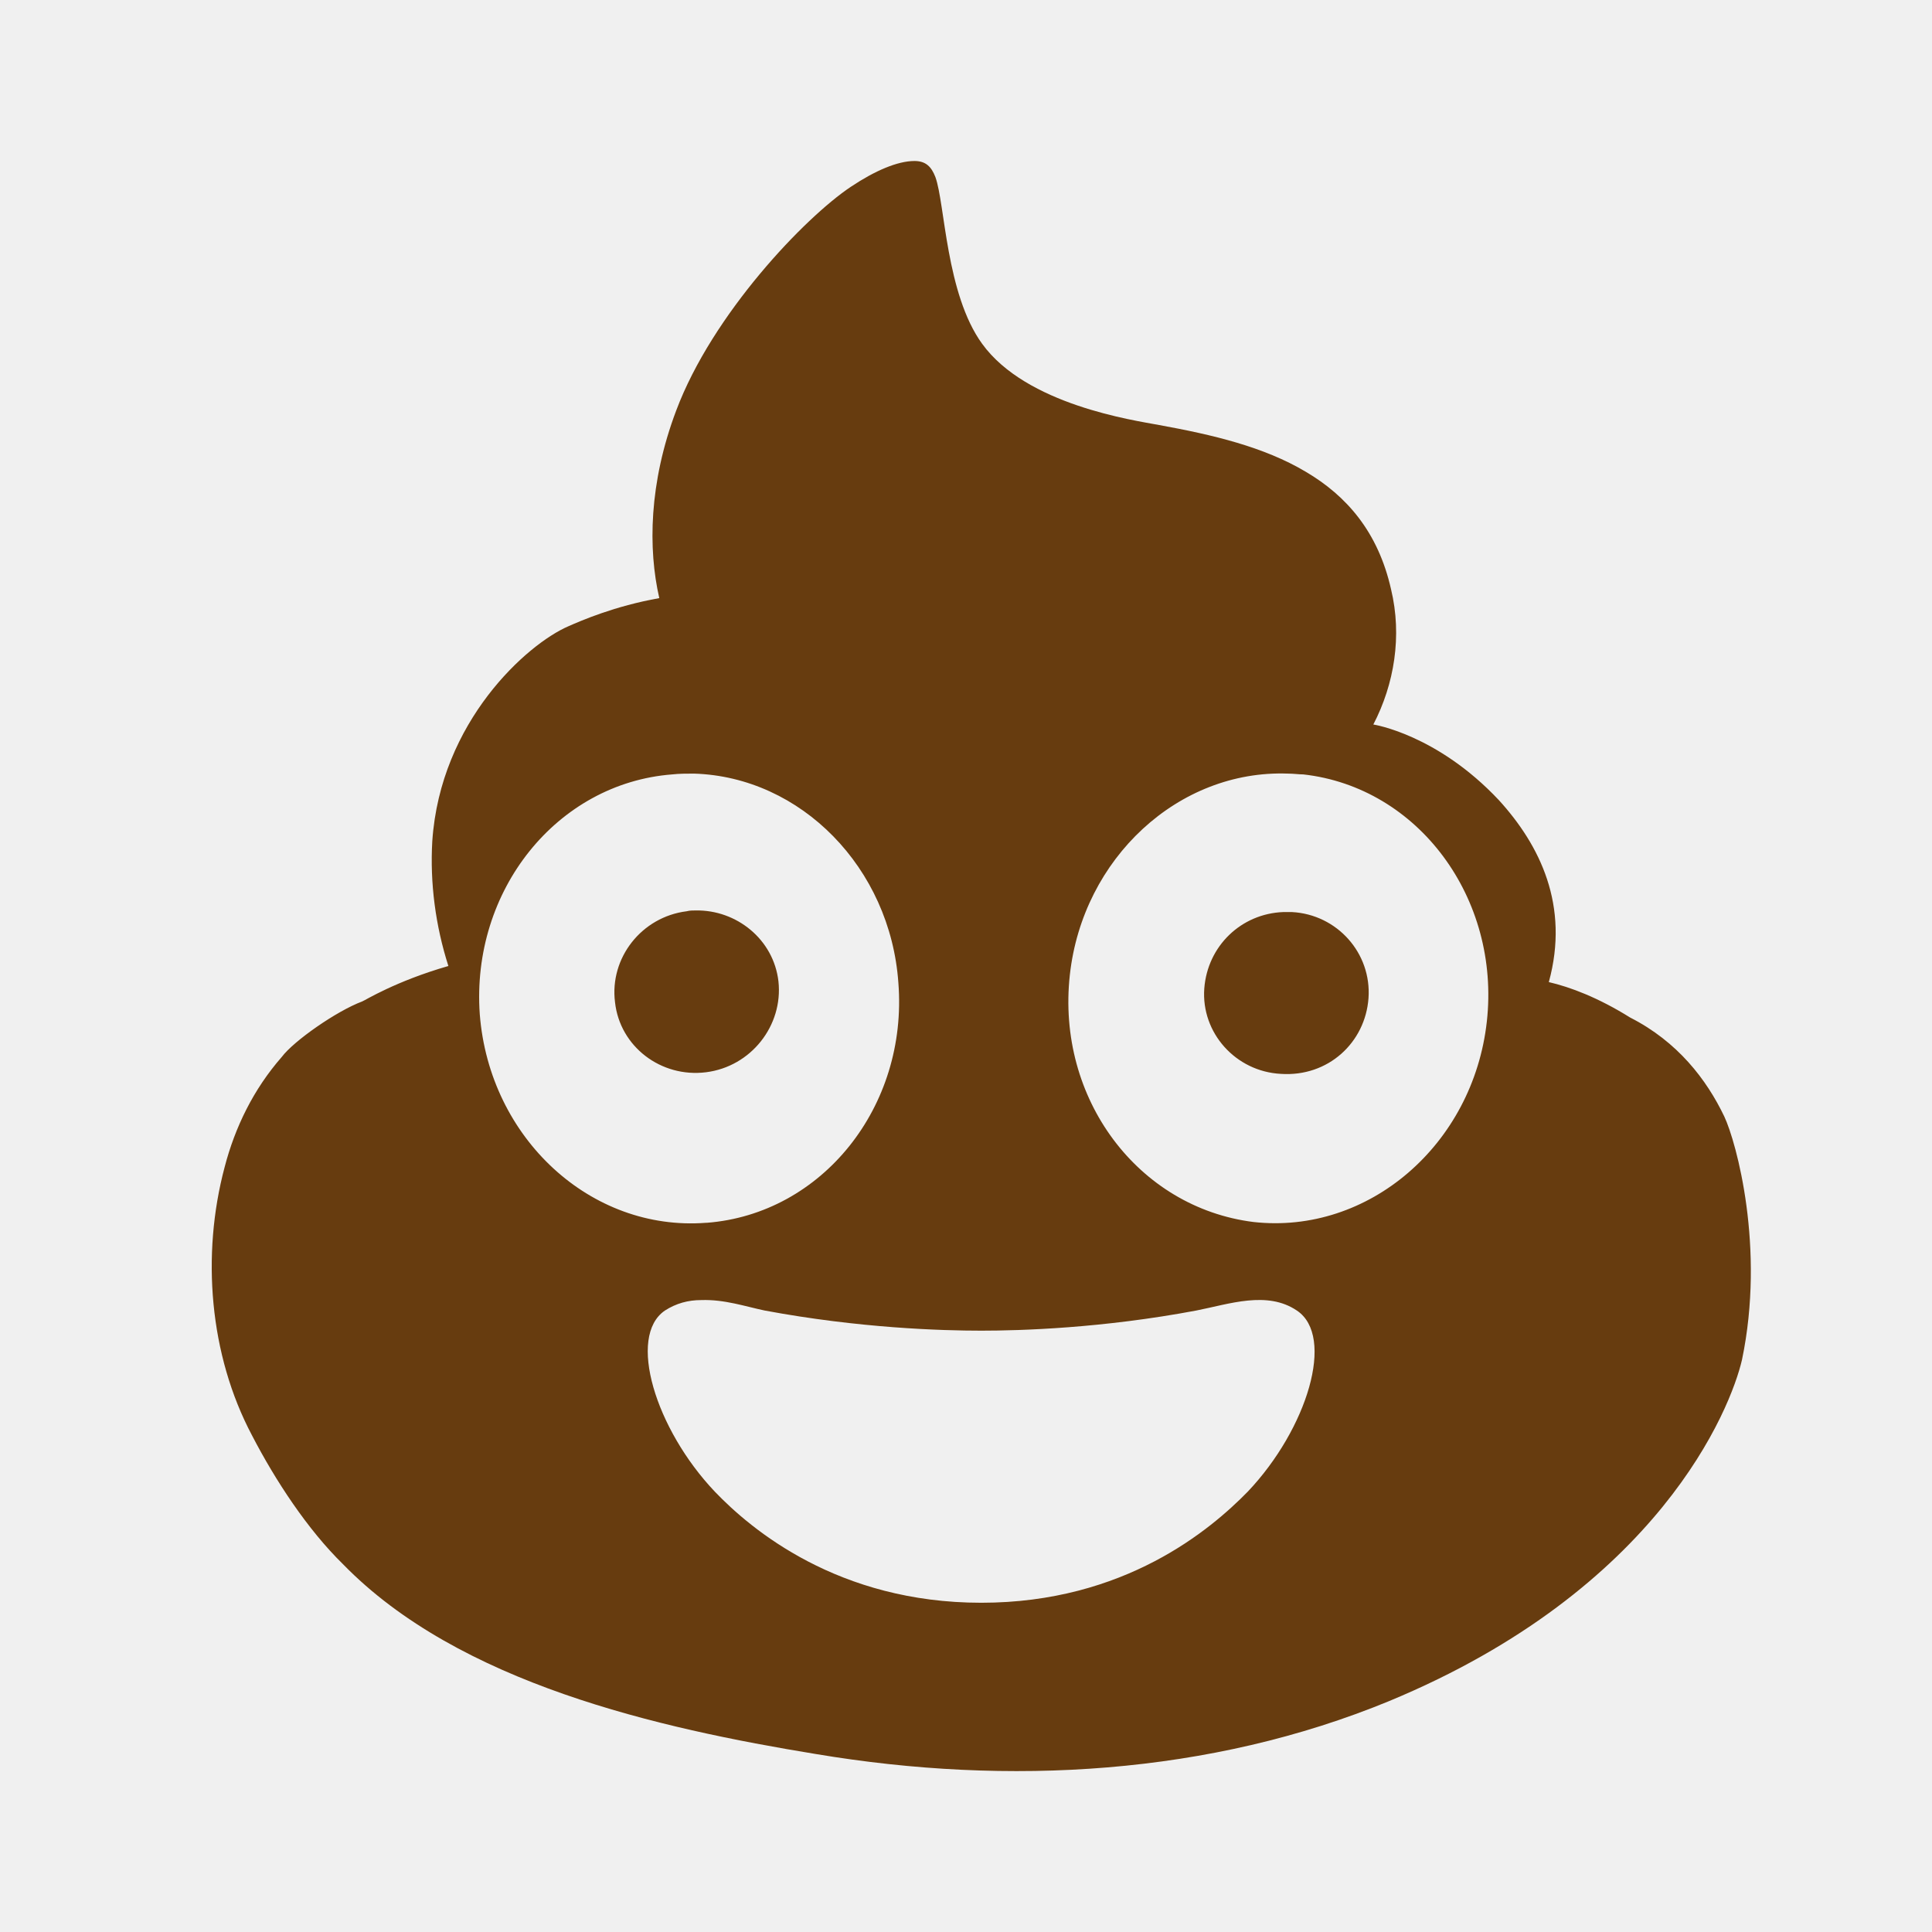
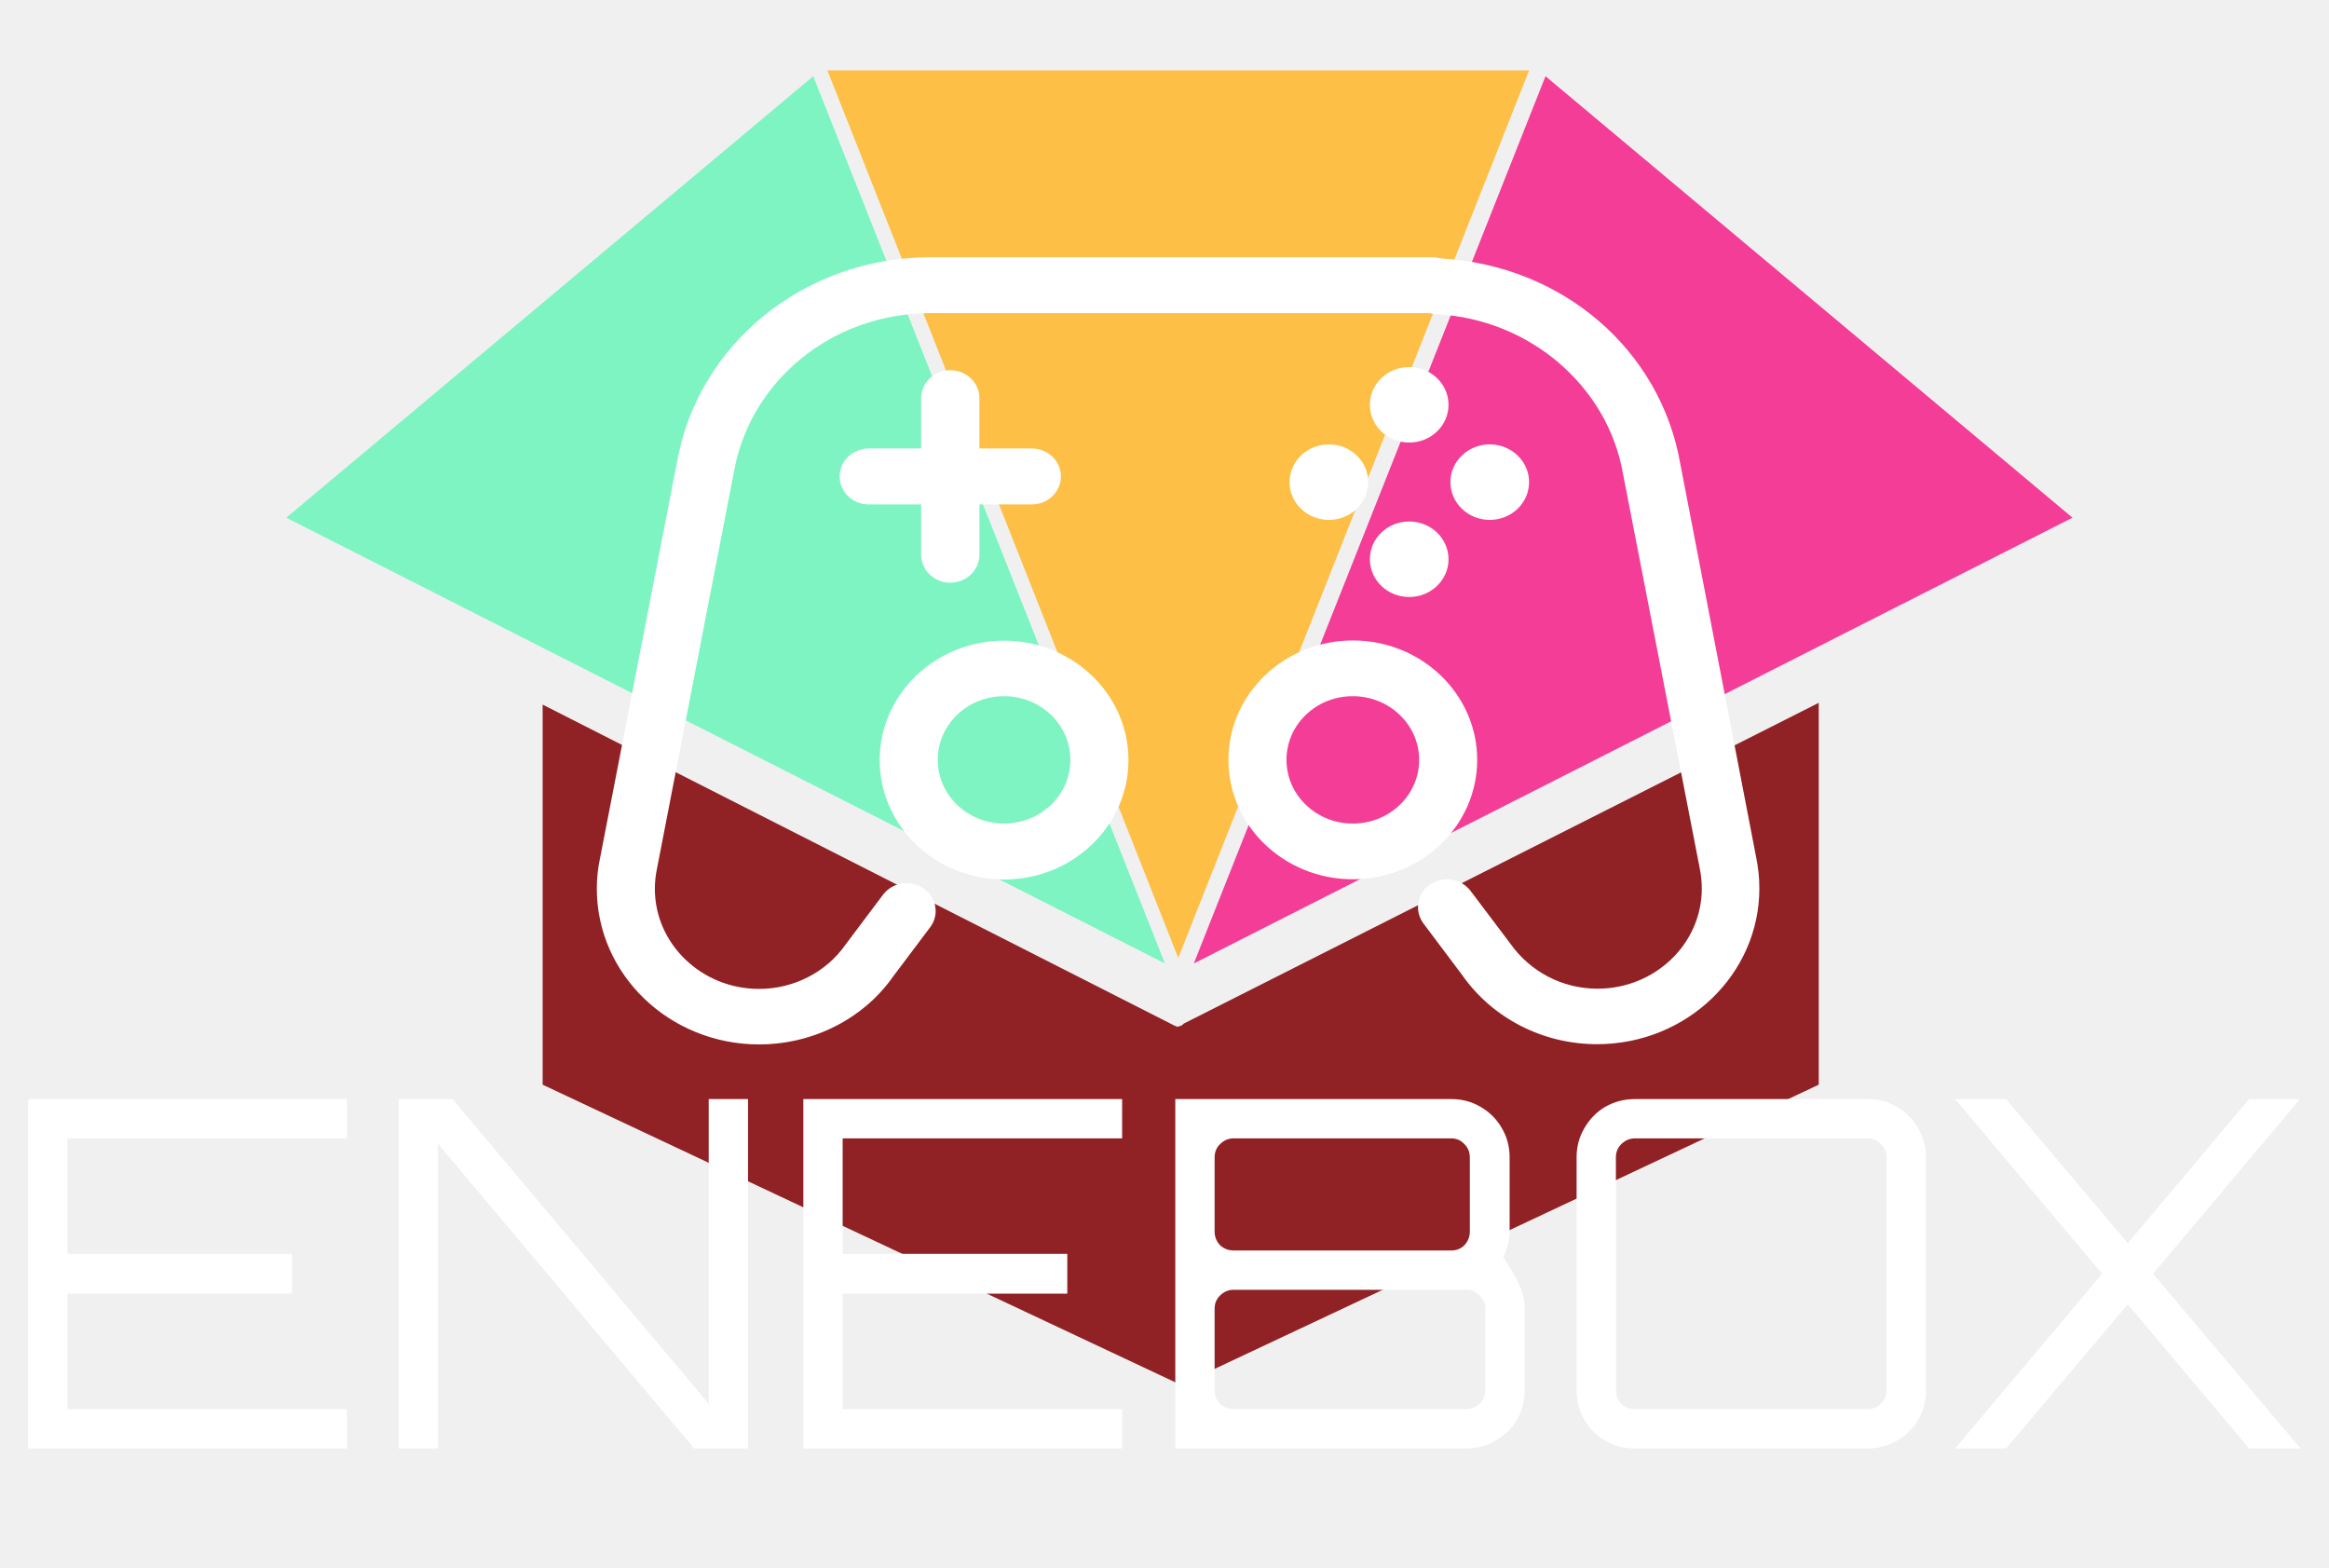
- <svg xmlns="http://www.w3.org/2000/svg" viewBox="0 0 24 24">
-   <path style="fill: #673c0f;" d="M11.36,2C11.15,2 10.87,2.12 10.57,2.32C10,2.7 8.85,3.9 8.4,5.1C8.06,6 8.05,6.82 8.19,7.43C7.63,7.53 7.22,7.71 7.06,7.78C6.55,8 5.47,8.96 5.37,10.45C5.34,10.97 5.41,11.5 5.57,12C4.91,12.19 4.53,12.43 4.5,12.44C4.18,12.56 3.65,12.93 3.5,13.13C3.15,13.53 2.92,14 2.79,14.5C2.5,15.59 2.6,16.83 3.13,17.83C3.42,18.39 3.82,19 4.26,19.43C5.7,20.91 8.18,21.47 10.14,21.79C12.53,22.19 15.03,22.05 17.26,21.13C20.61,19.74 21.5,17.5 21.64,16.89C21.93,15.5 21.57,14.19 21.42,13.87C21.2,13.41 20.84,12.94 20.25,12.64C19.85,12.39 19.5,12.26 19.24,12.2C19.5,11.25 19.13,10.5 18.62,9.94C17.85,9.12 17.06,9 17.06,9V9C17.32,8.5 17.42,7.9 17.28,7.32C17.12,6.61 16.73,6.16 16.22,5.86C15.7,5.55 15.06,5.4 14.4,5.28C14.08,5.22 12.75,5.03 12.2,4.27C11.75,3.65 11.74,2.53 11.62,2.2C11.57,2.07 11.5,2 11.36,2M16,9.61C16.07,9.61 16.13,9.62 16.19,9.62C17.62,9.78 18.64,11.16 18.47,12.69C18.3,14.22 17,15.34 15.57,15.18V15.18C14.14,15 13.12,13.65 13.29,12.11C13.45,10.66 14.64,9.56 16,9.61M8.62,9.61C9.95,9.65 11.06,10.78 11.16,12.21C11.28,13.75 10.21,15.08 8.78,15.19H8.77C7.34,15.3 6.08,14.14 5.96,12.6V12.6C5.85,11.06 6.92,9.73 8.35,9.62V9.62C8.44,9.61 8.53,9.61 8.62,9.61M8.64,11.31C8.6,11.31 8.57,11.31 8.53,11.32C7.97,11.39 7.57,11.9 7.64,12.45C7.7,13 8.21,13.39 8.77,13.32C9.33,13.25 9.73,12.74 9.67,12.19C9.61,11.67 9.15,11.3 8.64,11.31M15.94,11.33C15.42,11.35 15,11.75 14.96,12.28C14.92,12.83 15.35,13.31 15.91,13.34C16.5,13.38 16.96,12.95 17,12.4C17.04,11.84 16.61,11.36 16.05,11.33C16,11.33 16,11.33 15.94,11.33M8.71,16.15C9,16.14 9.26,16.23 9.5,16.28C10.68,16.5 11.7,16.53 12.19,16.53C12.68,16.53 13.69,16.5 14.86,16.28C15.27,16.2 15.74,16.03 16.11,16.28C16.59,16.6 16.24,17.75 15.5,18.53C15.04,19 13.97,19.91 12.19,19.91C10.41,19.91 9.33,19 8.88,18.53C8.14,17.75 7.79,16.6 8.26,16.28C8.4,16.19 8.55,16.15 8.71,16.15Z" />
+ <svg xmlns="http://www.w3.org/2000/svg" viewBox="0 0 960 646" fill="none">
+   <path d="M480.183 397.103L118 213.374L335.216 31.413L480.183 397.103Z" fill="#7EF4C3" />
+   <path d="M492.083 397.103L854.266 213.374L637.05 31.413L492.083 397.103Z" fill="#F33D96" />
+   <path d="M485.674 394.812L341.047 29L630.3 29L485.674 394.812Z" fill="#FDBF45" />
+   <path fill-rule="evenodd" clip-rule="evenodd" d="M484.984 423.382L485.643 423.049C486.563 423.01 487.404 422.561 487.945 421.886L749.674 289.675V447.068L486.674 570.78L223.674 447.068V290.412L484.056 422.695C484.41 422.875 484.77 422.983 485.124 423.027L484.984 423.382Z" fill="#902225" />
+   <path d="M11.6 597V453H143V469.2H27.8V516.8H120.4V533.2H27.8V580.8H143V597H11.6ZM164.325 597V453H186.525L292.125 578.6V453H308.325V597H286.125L180.525 471.4V597H164.325ZM331.131 597V453H462.531V469.2H347.331V516.8H439.931V533.2H347.331V580.8H462.531V597H331.131ZM484.456 597V453H598.256C602.656 453 606.656 454.067 610.256 456.2C613.99 458.333 616.923 461.267 619.056 465C621.19 468.6 622.256 472.6 622.256 477V507.6C622.256 509.467 621.99 511.333 621.456 513.2C621.056 514.933 620.456 516.6 619.656 518.2C622.59 522.6 624.79 526.4 626.256 529.6C627.723 532.8 628.456 536.067 628.456 539.4V573C628.456 577.4 627.39 581.467 625.256 585.2C623.123 588.8 620.19 591.667 616.456 593.8C612.856 595.933 608.856 597 604.456 597H484.456ZM508.456 580.8H604.456C606.59 580.8 608.39 580.067 609.856 578.6C611.456 577 612.256 575.133 612.256 573V539.4C612.256 537.267 611.456 535.467 609.856 534C608.39 532.4 606.59 531.6 604.456 531.6H508.456C506.323 531.6 504.456 532.4 502.856 534C501.39 535.467 500.656 537.267 500.656 539.4V573C500.656 575.133 501.39 577 502.856 578.6C504.456 580.067 506.323 580.8 508.456 580.8ZM508.456 515.4H598.256C600.39 515.4 602.19 514.667 603.656 513.2C605.123 511.6 605.856 509.733 605.856 507.6V477C605.856 474.867 605.123 473.067 603.656 471.6C602.19 470 600.39 469.2 598.256 469.2H508.456C506.323 469.2 504.456 470 502.856 471.6C501.39 473.067 500.656 474.867 500.656 477V507.6C500.656 509.733 501.39 511.6 502.856 513.2C504.456 514.667 506.323 515.4 508.456 515.4ZM673.863 597C669.463 597 665.396 595.933 661.663 593.8C658.063 591.667 655.196 588.8 653.063 585.2C650.929 581.467 649.863 577.4 649.863 573V477C649.863 472.6 650.929 468.6 653.063 465C655.196 461.267 658.063 458.333 661.663 456.2C665.396 454.067 669.463 453 673.863 453H769.863C774.263 453 778.263 454.067 781.863 456.2C785.596 458.333 788.529 461.267 790.663 465C792.796 468.6 793.863 472.6 793.863 477V573C793.863 577.4 792.796 581.467 790.663 585.2C788.529 588.8 785.596 591.667 781.863 593.8C778.263 595.933 774.263 597 769.863 597H673.863ZM673.863 580.8H769.863C771.996 580.8 773.796 580.067 775.263 578.6C776.863 577 777.663 575.133 777.663 573V477C777.663 474.867 776.863 473.067 775.263 471.6C773.796 470 771.996 469.2 769.863 469.2H673.863C671.729 469.2 669.863 470 668.263 471.6C666.796 473.067 666.063 474.867 666.063 477V573C666.063 575.133 666.796 577 668.263 578.6C669.863 580.067 671.729 580.8 673.863 580.8ZM806.075 597V596.8L866.475 525L806.075 453.2V453H826.875L877.075 512.4L927.075 453H947.875V453.2L887.475 525L948.075 596.8V597H927.075L877.075 537.6L826.875 597H806.075Z" fill="white" />
+   <path d="M413.871 264.062C385.648 264.062 362.602 286.094 362.602 313.281C362.602 340.469 385.551 362.5 413.871 362.5C442.094 362.5 465.141 340.469 465.141 313.281C465.141 286.094 442.094 264.062 413.871 264.062ZM413.871 339.437C398.832 339.437 386.527 327.719 386.527 313.187C386.527 298.656 398.734 286.937 413.871 286.937C428.91 286.937 441.215 298.656 441.215 313.187C441.215 327.719 428.91 339.437 413.871 339.437Z" fill="white" />
+   <path d="M608.891 313.188C608.891 286.094 585.941 263.969 557.621 263.969C529.398 263.969 506.352 286 506.352 313.188C506.352 340.375 529.301 362.406 557.621 362.406C585.941 362.406 608.891 340.281 608.891 313.188ZM557.621 339.438C542.582 339.438 530.277 327.719 530.277 313.188C530.277 298.656 542.484 286.938 557.621 286.938C572.66 286.938 584.965 298.656 584.965 313.188C584.965 327.719 572.758 339.438 557.621 339.438Z" fill="white" />
+   <path d="M692.582 191.031C684.379 144.156 644.047 109.469 594.34 106.562L592.289 106.187C591.605 106.094 590.922 106 590.238 106H383.695C331.645 106 287.602 141.719 279.008 190.75L247.465 353.031C246.488 357.437 246 361.844 246 366.25C246 401.688 275.98 430.469 312.895 430.469C335.16 430.469 355.961 419.875 368.168 402.438L383.402 382.188C387.309 377.031 386.039 369.906 380.668 366.156C375.297 362.406 367.875 363.625 363.969 368.781L348.539 389.313C340.531 400.75 327.152 407.594 312.895 407.594C289.164 407.594 269.926 389.031 269.926 366.344C269.926 363.531 270.219 360.625 270.902 357.531L302.445 194.875C309.086 156.719 343.266 129.062 383.598 129.062H589.262L590.922 129.344C591.41 129.438 591.801 129.437 592.289 129.531C630.375 131.5 662.602 159.062 668.949 195.062L700.59 357.719C701.176 360.531 701.469 363.438 701.469 366.25C701.469 389.031 682.133 407.5 658.5 407.5C644.145 407.5 630.863 400.656 622.563 388.938L606.156 367.188C602.25 362.031 594.828 360.906 589.457 364.563C584.086 368.313 582.914 375.437 586.723 380.594L602.836 402.063C615.336 419.781 636.039 430.375 658.305 430.375C695.219 430.375 725.199 401.594 725.199 366.156C725.199 361.75 724.711 357.25 723.832 353.125L692.582 191.031Z" fill="white" />
+   <path d="M547.758 214.281C556.711 214.281 563.969 207.314 563.969 198.719C563.969 190.124 556.711 183.156 547.758 183.156C538.805 183.156 531.547 190.124 531.547 198.719C531.547 207.314 538.805 214.281 547.758 214.281Z" fill="white" />
+   <path d="M614.066 214.281C623.019 214.281 630.277 207.314 630.277 198.719C630.277 190.124 623.019 183.156 614.066 183.156C605.113 183.156 597.855 190.124 597.855 198.719C597.855 207.314 605.113 214.281 614.066 214.281Z" fill="white" />
+   <path d="M391.703 152.594C385.062 152.594 379.691 157.75 379.691 164.125V184.844H358.109C351.469 184.844 346.098 190 346.098 196.375C346.098 202.75 351.469 207.906 358.109 207.906H379.691V228.625C379.691 235 385.062 240.156 391.703 240.156C398.344 240.156 403.715 235 403.715 228.625V207.906H425.297C431.938 207.906 437.309 202.75 437.309 196.375C437.309 190 431.938 184.844 425.297 184.844H403.715V164.125C403.715 157.75 398.344 152.594 391.703 152.594Z" fill="white" />
+   <path d="M580.863 246.062C589.816 246.062 597.074 239.095 597.074 230.5C597.074 221.905 589.816 214.938 580.863 214.938C571.91 214.938 564.652 221.905 564.652 230.5C564.652 239.095 571.91 246.062 580.863 246.062Z" fill="white" />
+   <path d="M580.863 182.406C589.816 182.406 597.074 175.439 597.074 166.844C597.074 158.249 589.816 151.281 580.863 151.281C571.91 151.281 564.652 158.249 564.652 166.844C564.652 175.439 571.91 182.406 580.863 182.406Z" fill="white" />
</svg>
